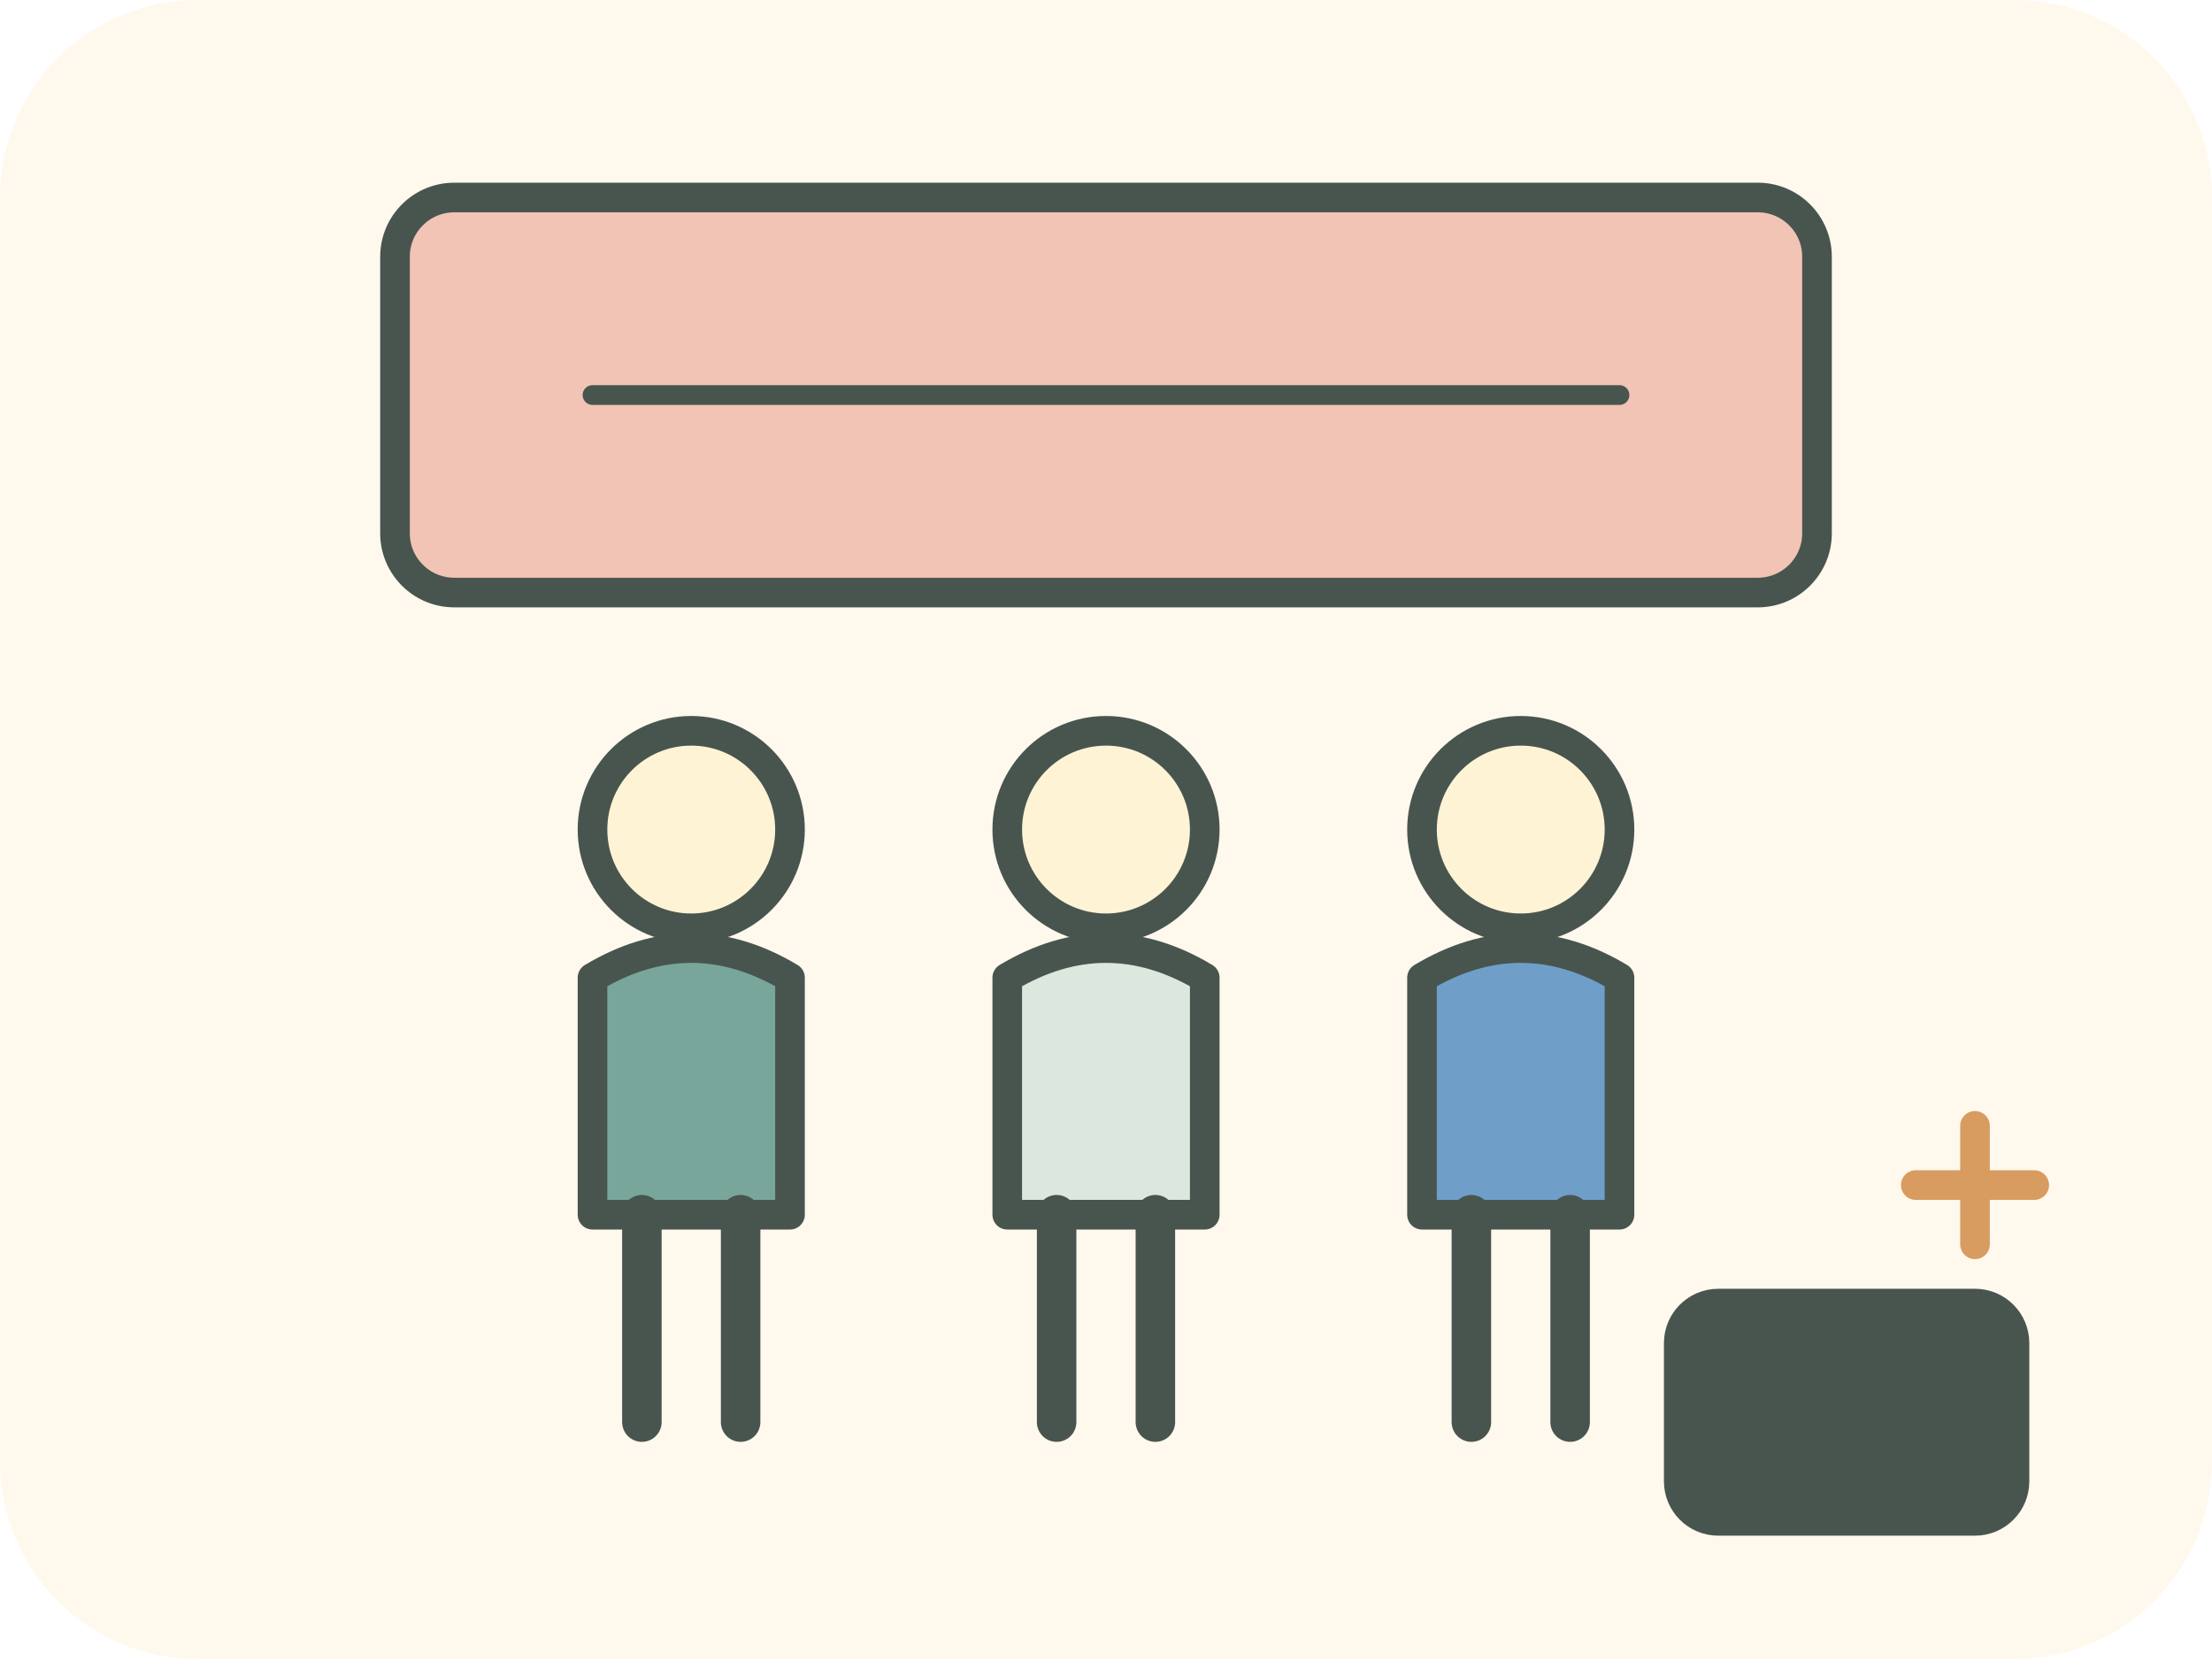
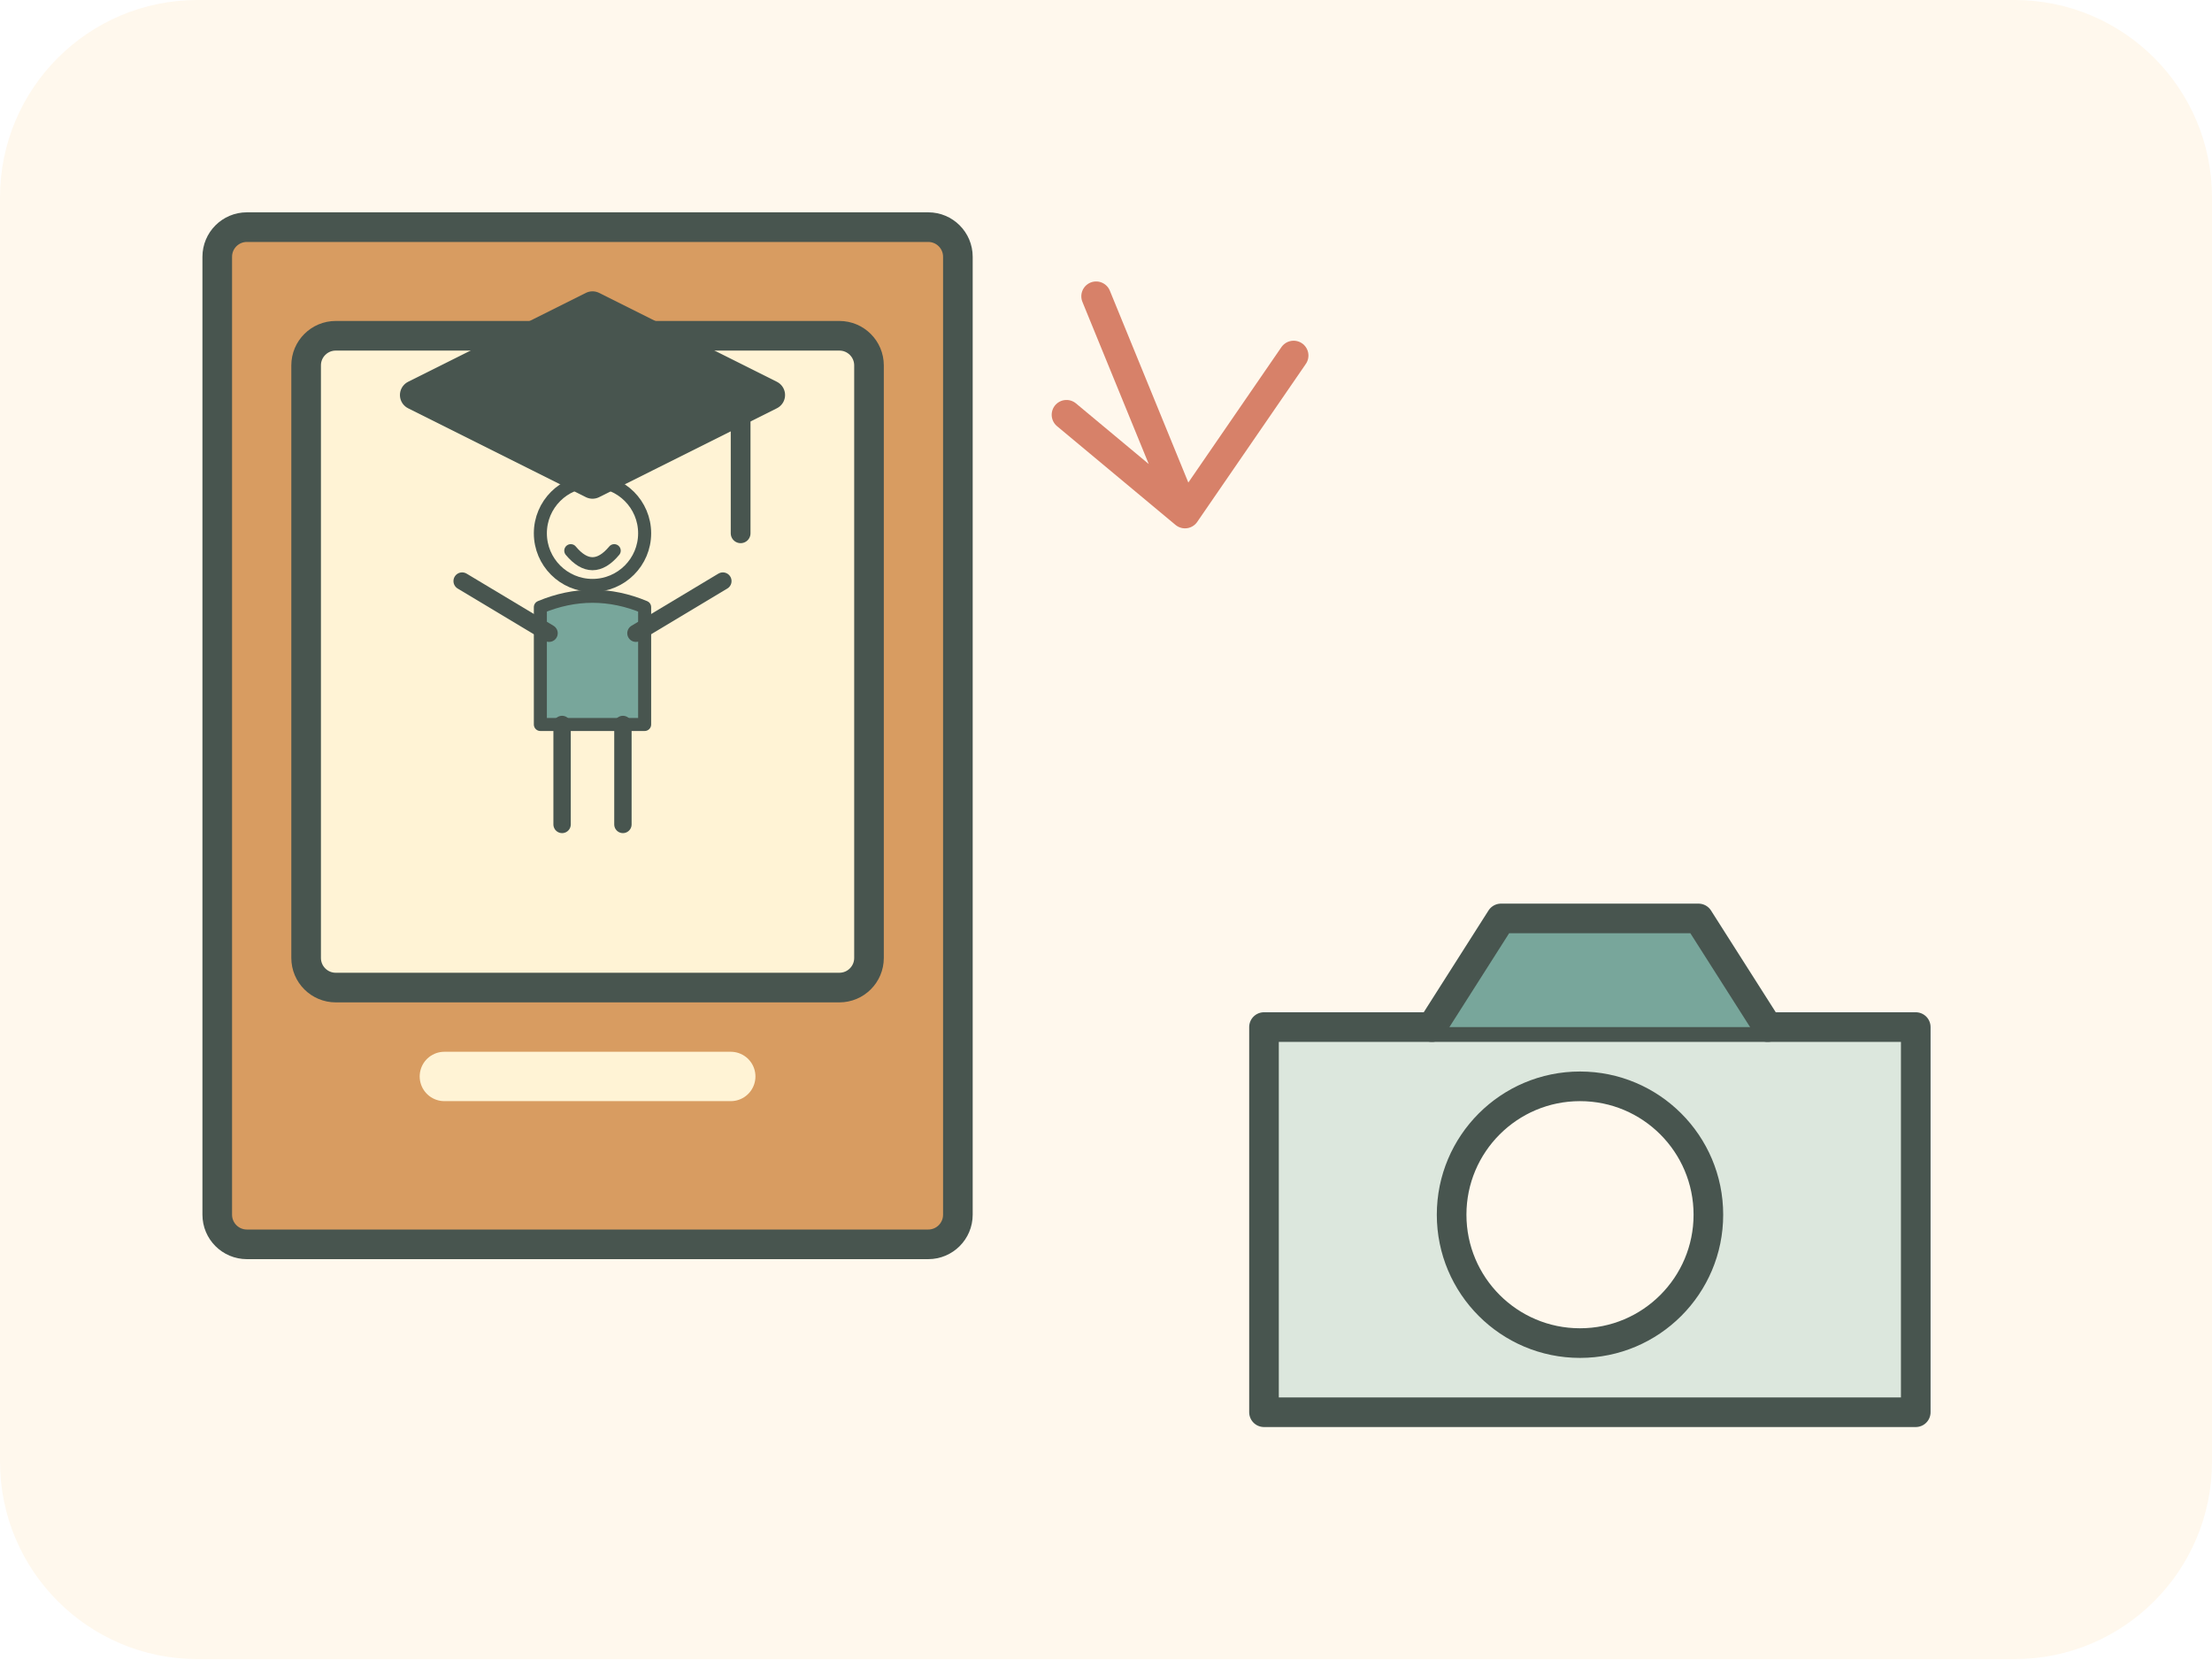
<svg xmlns="http://www.w3.org/2000/svg" viewBox="0 0 224 168" width="224" height="168">
  <rect width="224" height="168" rx="20" fill="#fff8ed" />
  <g stroke="#48554f" stroke-width="3" stroke-linecap="round" stroke-linejoin="round" fill="none">
-     <rect x="40" y="20" width="144" height="40" rx="6" fill="#f2c4b6" />
-     <path d="M60 40h104" stroke-width="2" />
-     <circle cx="70" cy="84" r="10" fill="#fff3d5" />
-     <path d="M60 99q10-6 20 0v24h-20z" fill="#78a69b" />
-     <path d="M65 123v21m10-21v21" stroke-width="4" />
-     <circle cx="112" cy="84" r="10" fill="#fff3d5" />
-     <path d="M102 99q10-6 20 0v24h-20z" fill="#dce7dd" />
-     <path d="M107 123v21m10-21v21" stroke-width="4" />
-     <circle cx="154" cy="84" r="10" fill="#fff3d5" />
-     <path d="M144 99q10-6 20 0v24h-20z" fill="#6f9fc9" />
-     <path d="M149 123v21m10-21v21" stroke-width="4" />
-     <rect x="170" y="132" width="34" height="22" rx="4" fill="#48554f" />
-     <path d="M200 114v12M194 120h12" stroke-width="3" stroke="#d89c61" />
+     <rect x="22" y="23" width="75" height="103" rx="3" fill="#d89c61" />
+     <rect x="31" y="34" width="57" height="66" rx="3" fill="#fff3d5" />
+     <g transform="translate(60 54) scale(0.44)">
+       <circle cx="0" cy="0" r="12" fill="#fff3d5" />
+       <path d="M-5 4q5 6 10 0" fill="none" />
+       <path d="M-12 17q12-5 24 0v27h-24z" fill="#78a69b" />
+       <path d="M-10 23l-20-12m40 12 20-12" fill="none" stroke-width="4" />
+       <path d="M-7 44v23m14-23v23" fill="none" stroke-width="4" />
+     </g>
+     <path d="M45 109h29" fill="none" stroke="#fff3d5" stroke-width="5" />
+     <path d="M128 104h66v39h-66z" fill="#dce7dd" />
+     <circle cx="160" cy="123" r="13" fill="#fff8ed" />
+     <path d="M145 104l7-11h20l7 11" fill="#78a69b" />
+     <path d="M108 42l12 10m-9-22 9 22 11-16" fill="none" stroke="#d78169" />
+     <path d="M42 40l18-9 18 9-18 9z" fill="#48554f" />
+     <path d="M75 41v13" fill="none" stroke="#48554f" stroke-width="2" />
  </g>
</svg>
